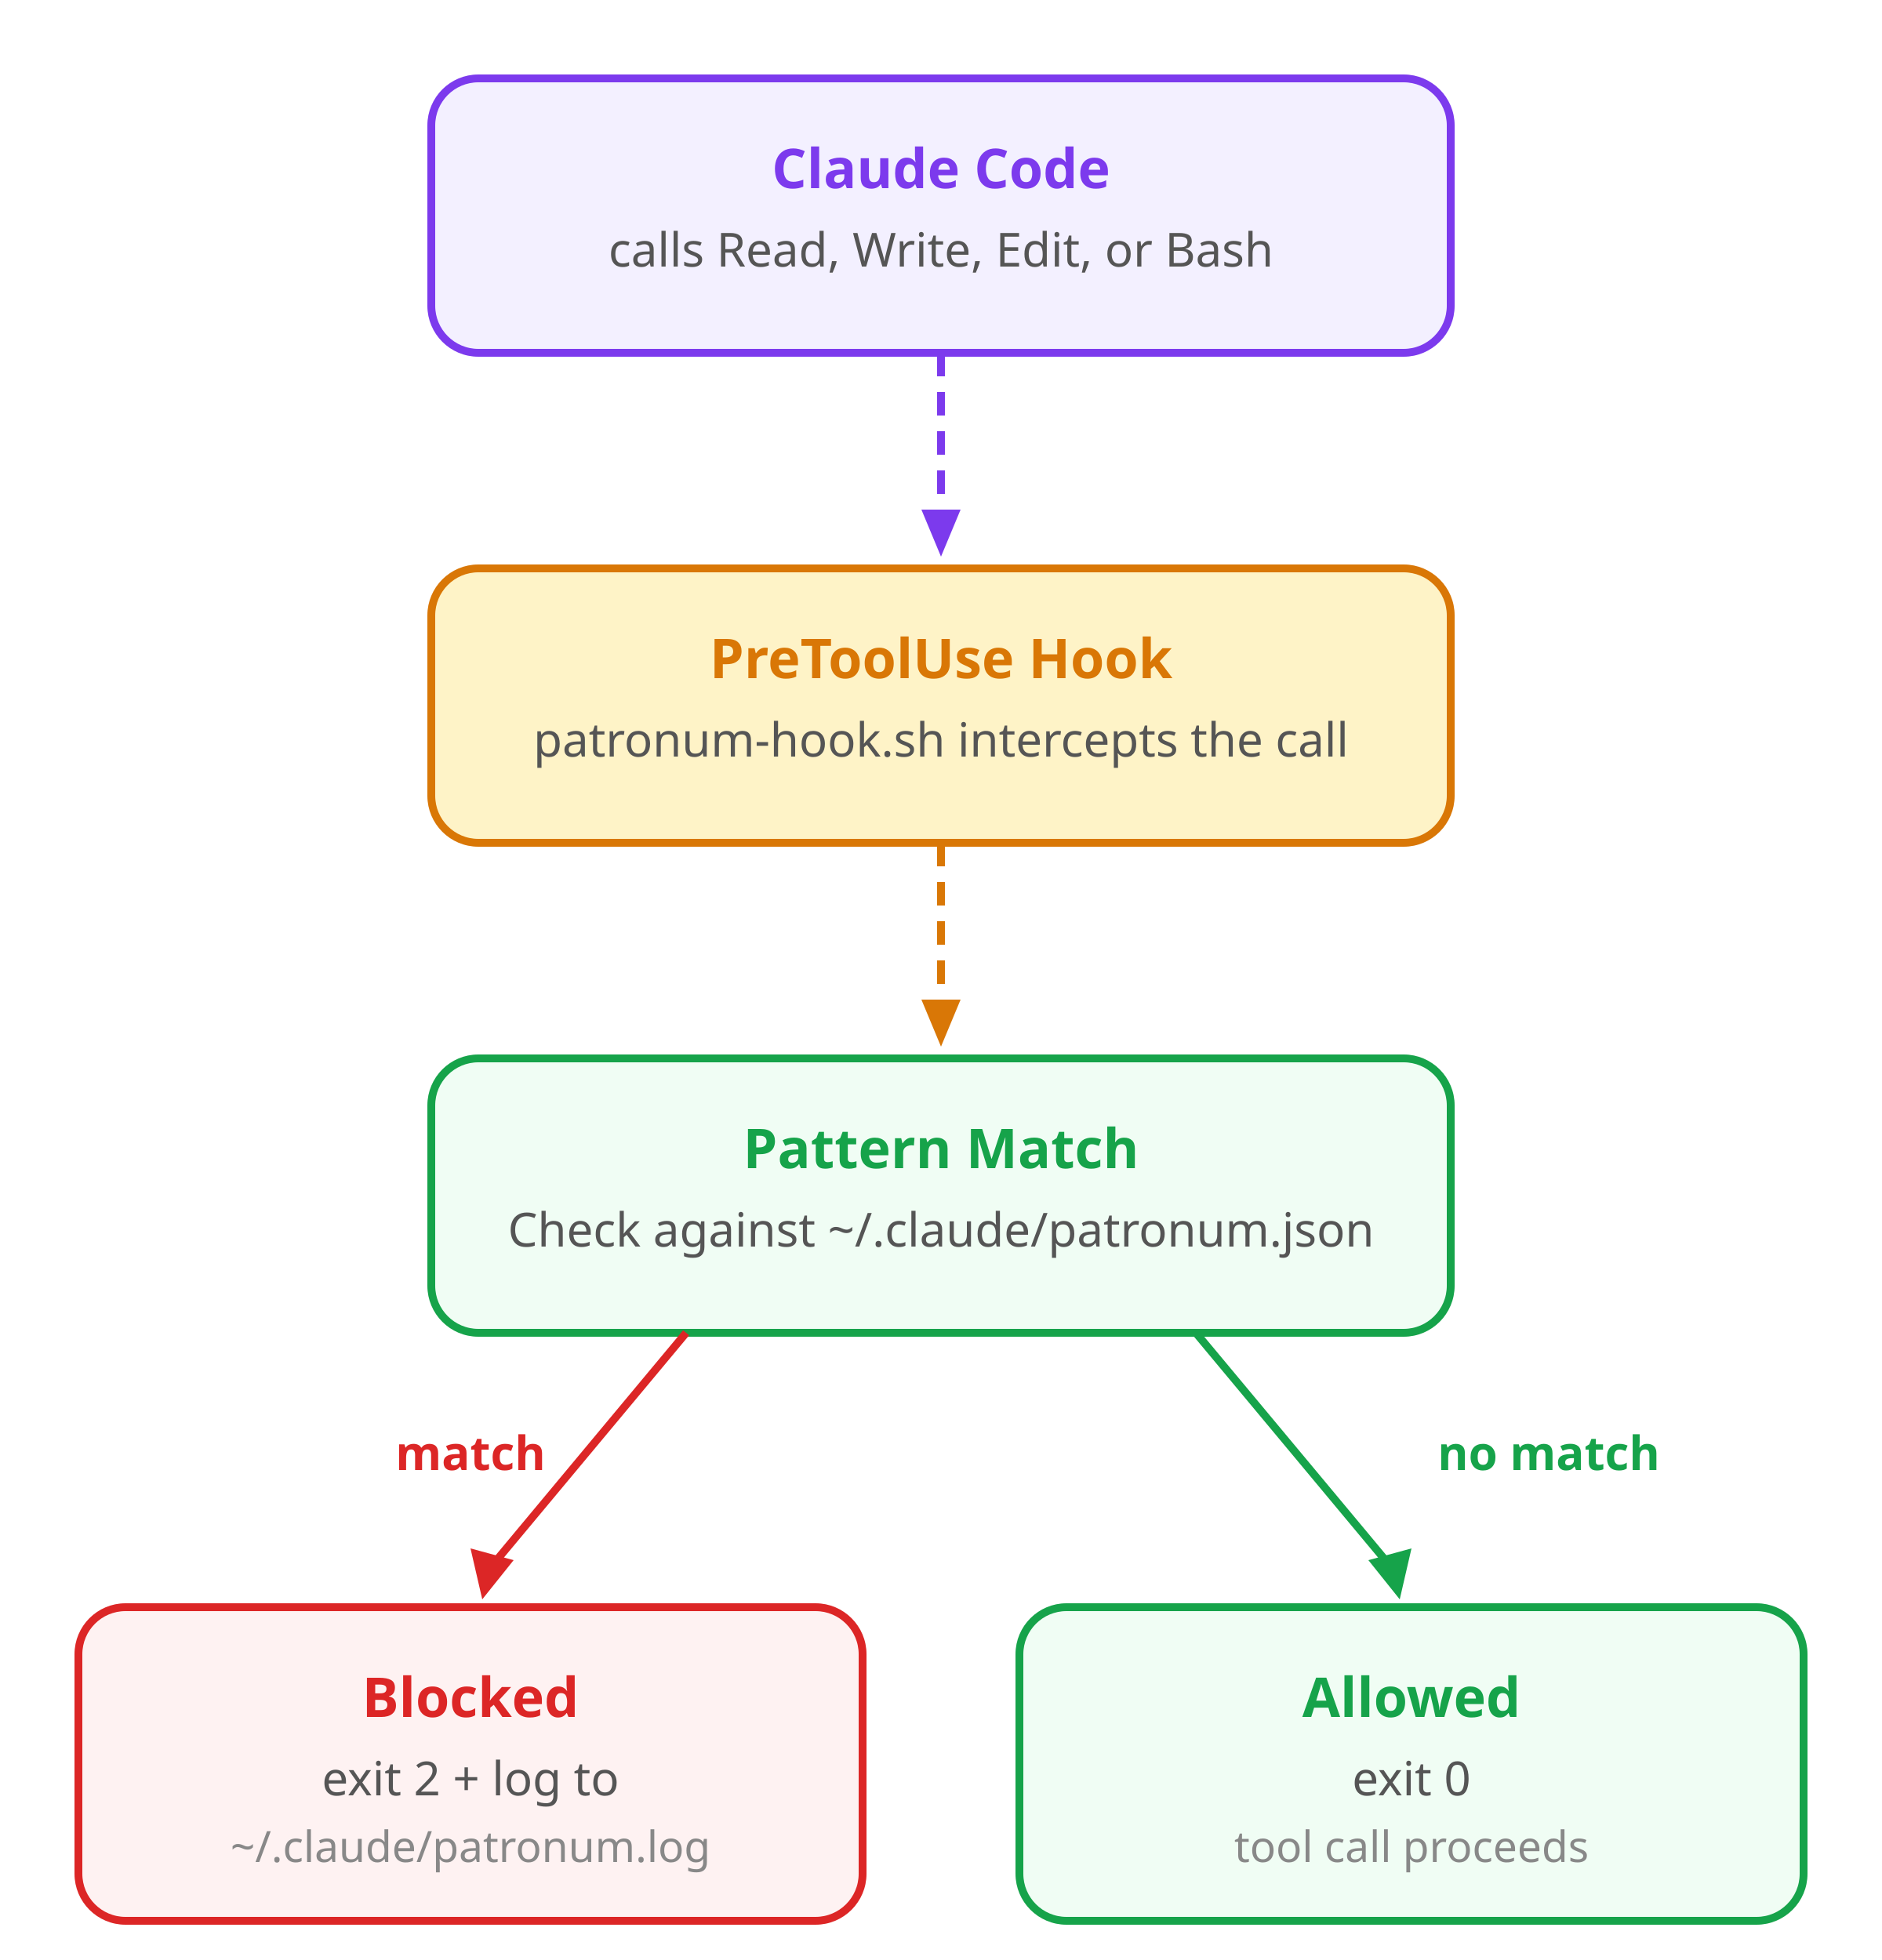
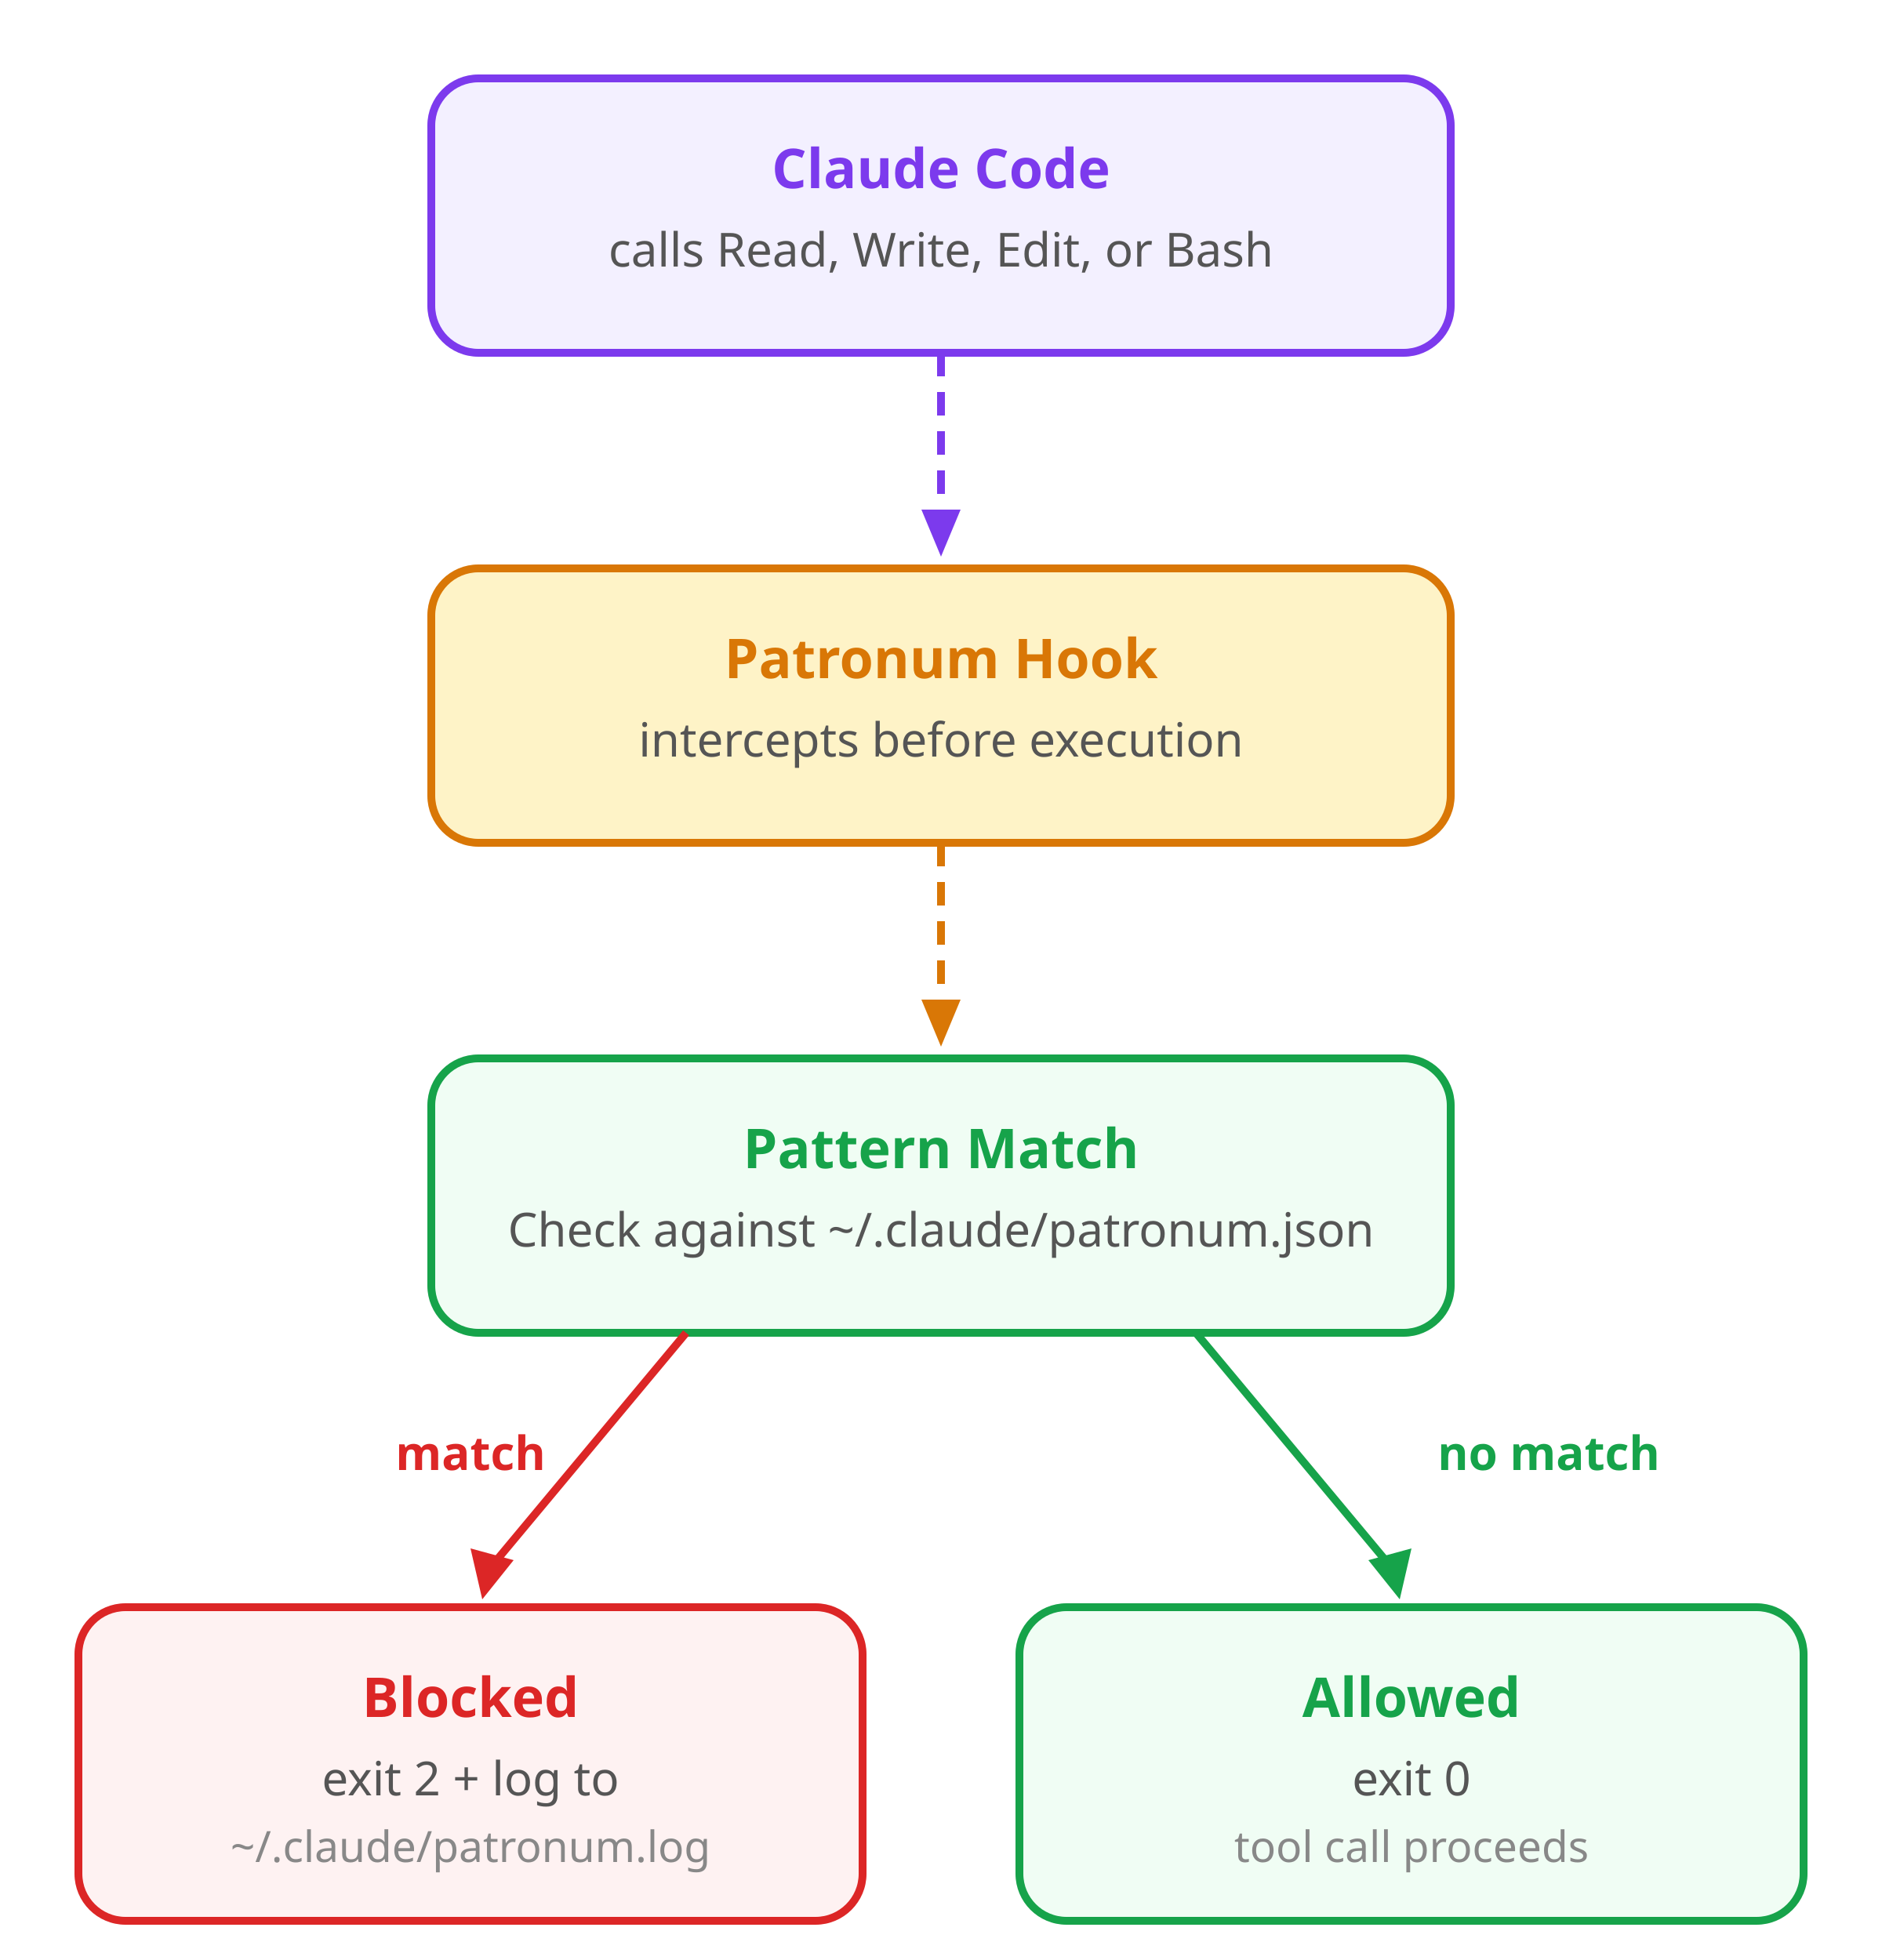
<svg xmlns="http://www.w3.org/2000/svg" viewBox="0 0 480 500" font-family="'Segoe UI', system-ui, -apple-system, sans-serif">
  <rect x="110" y="20" width="260" height="70" rx="12" fill="#f3f0ff" stroke="#7c3aed" stroke-width="2" />
  <text x="240" y="48" text-anchor="middle" font-size="14" font-weight="600" fill="#7c3aed">Claude Code</text>
  <text x="240" y="68" text-anchor="middle" font-size="12" fill="#555">calls Read, Write, Edit, or Bash</text>
  <line x1="240" y1="90" x2="240" y2="130" stroke="#7c3aed" stroke-width="2" stroke-dasharray="6,4" />
  <polygon points="235,130 240,142 245,130" fill="#7c3aed" />
  <rect x="110" y="145" width="260" height="70" rx="12" fill="#fef3c7" stroke="#d97706" stroke-width="2" />
-   <text x="240" y="173" text-anchor="middle" font-size="14" font-weight="600" fill="#d97706">PreToolUse Hook</text>
-   <text x="240" y="193" text-anchor="middle" font-size="12" fill="#555">patronum-hook.sh intercepts the call</text>
+   <text x="240" y="173" text-anchor="middle" font-size="14" font-weight="600" fill="#d97706">Patronum Hook</text>
+   <text x="240" y="193" text-anchor="middle" font-size="12" fill="#555">intercepts before execution</text>
  <line x1="240" y1="215" x2="240" y2="255" stroke="#d97706" stroke-width="2" stroke-dasharray="6,4" />
  <polygon points="235,255 240,267 245,255" fill="#d97706" />
  <rect x="110" y="270" width="260" height="70" rx="12" fill="#f0fdf4" stroke="#16a34a" stroke-width="2" />
  <text x="240" y="298" text-anchor="middle" font-size="14" font-weight="600" fill="#16a34a">Pattern Match</text>
  <text x="240" y="318" text-anchor="middle" font-size="12" fill="#555">Check against ~/.claude/patronum.json</text>
  <line x1="175" y1="340" x2="125" y2="400" stroke="#dc2626" stroke-width="2" />
  <polygon points="120,395 123,408 131,398" fill="#dc2626" />
  <line x1="305" y1="340" x2="355" y2="400" stroke="#16a34a" stroke-width="2" />
  <polygon points="349,398 357,408 360,395" fill="#16a34a" />
  <text x="120" y="375" text-anchor="middle" font-size="12" font-weight="600" fill="#dc2626">match</text>
  <text x="395" y="375" text-anchor="middle" font-size="12" font-weight="600" fill="#16a34a">no match</text>
  <rect x="20" y="410" width="200" height="80" rx="12" fill="#fef2f2" stroke="#dc2626" stroke-width="2" />
  <text x="120" y="438" text-anchor="middle" font-size="14" font-weight="600" fill="#dc2626">Blocked</text>
  <text x="120" y="458" text-anchor="middle" font-size="12" fill="#555">exit 2 + log to</text>
  <text x="120" y="475" text-anchor="middle" font-size="11" fill="#888">~/.claude/patronum.log</text>
  <rect x="260" y="410" width="200" height="80" rx="12" fill="#f0fdf4" stroke="#16a34a" stroke-width="2" />
  <text x="360" y="438" text-anchor="middle" font-size="14" font-weight="600" fill="#16a34a">Allowed</text>
  <text x="360" y="458" text-anchor="middle" font-size="12" fill="#555">exit 0</text>
  <text x="360" y="475" text-anchor="middle" font-size="11" fill="#888">tool call proceeds</text>
</svg>
